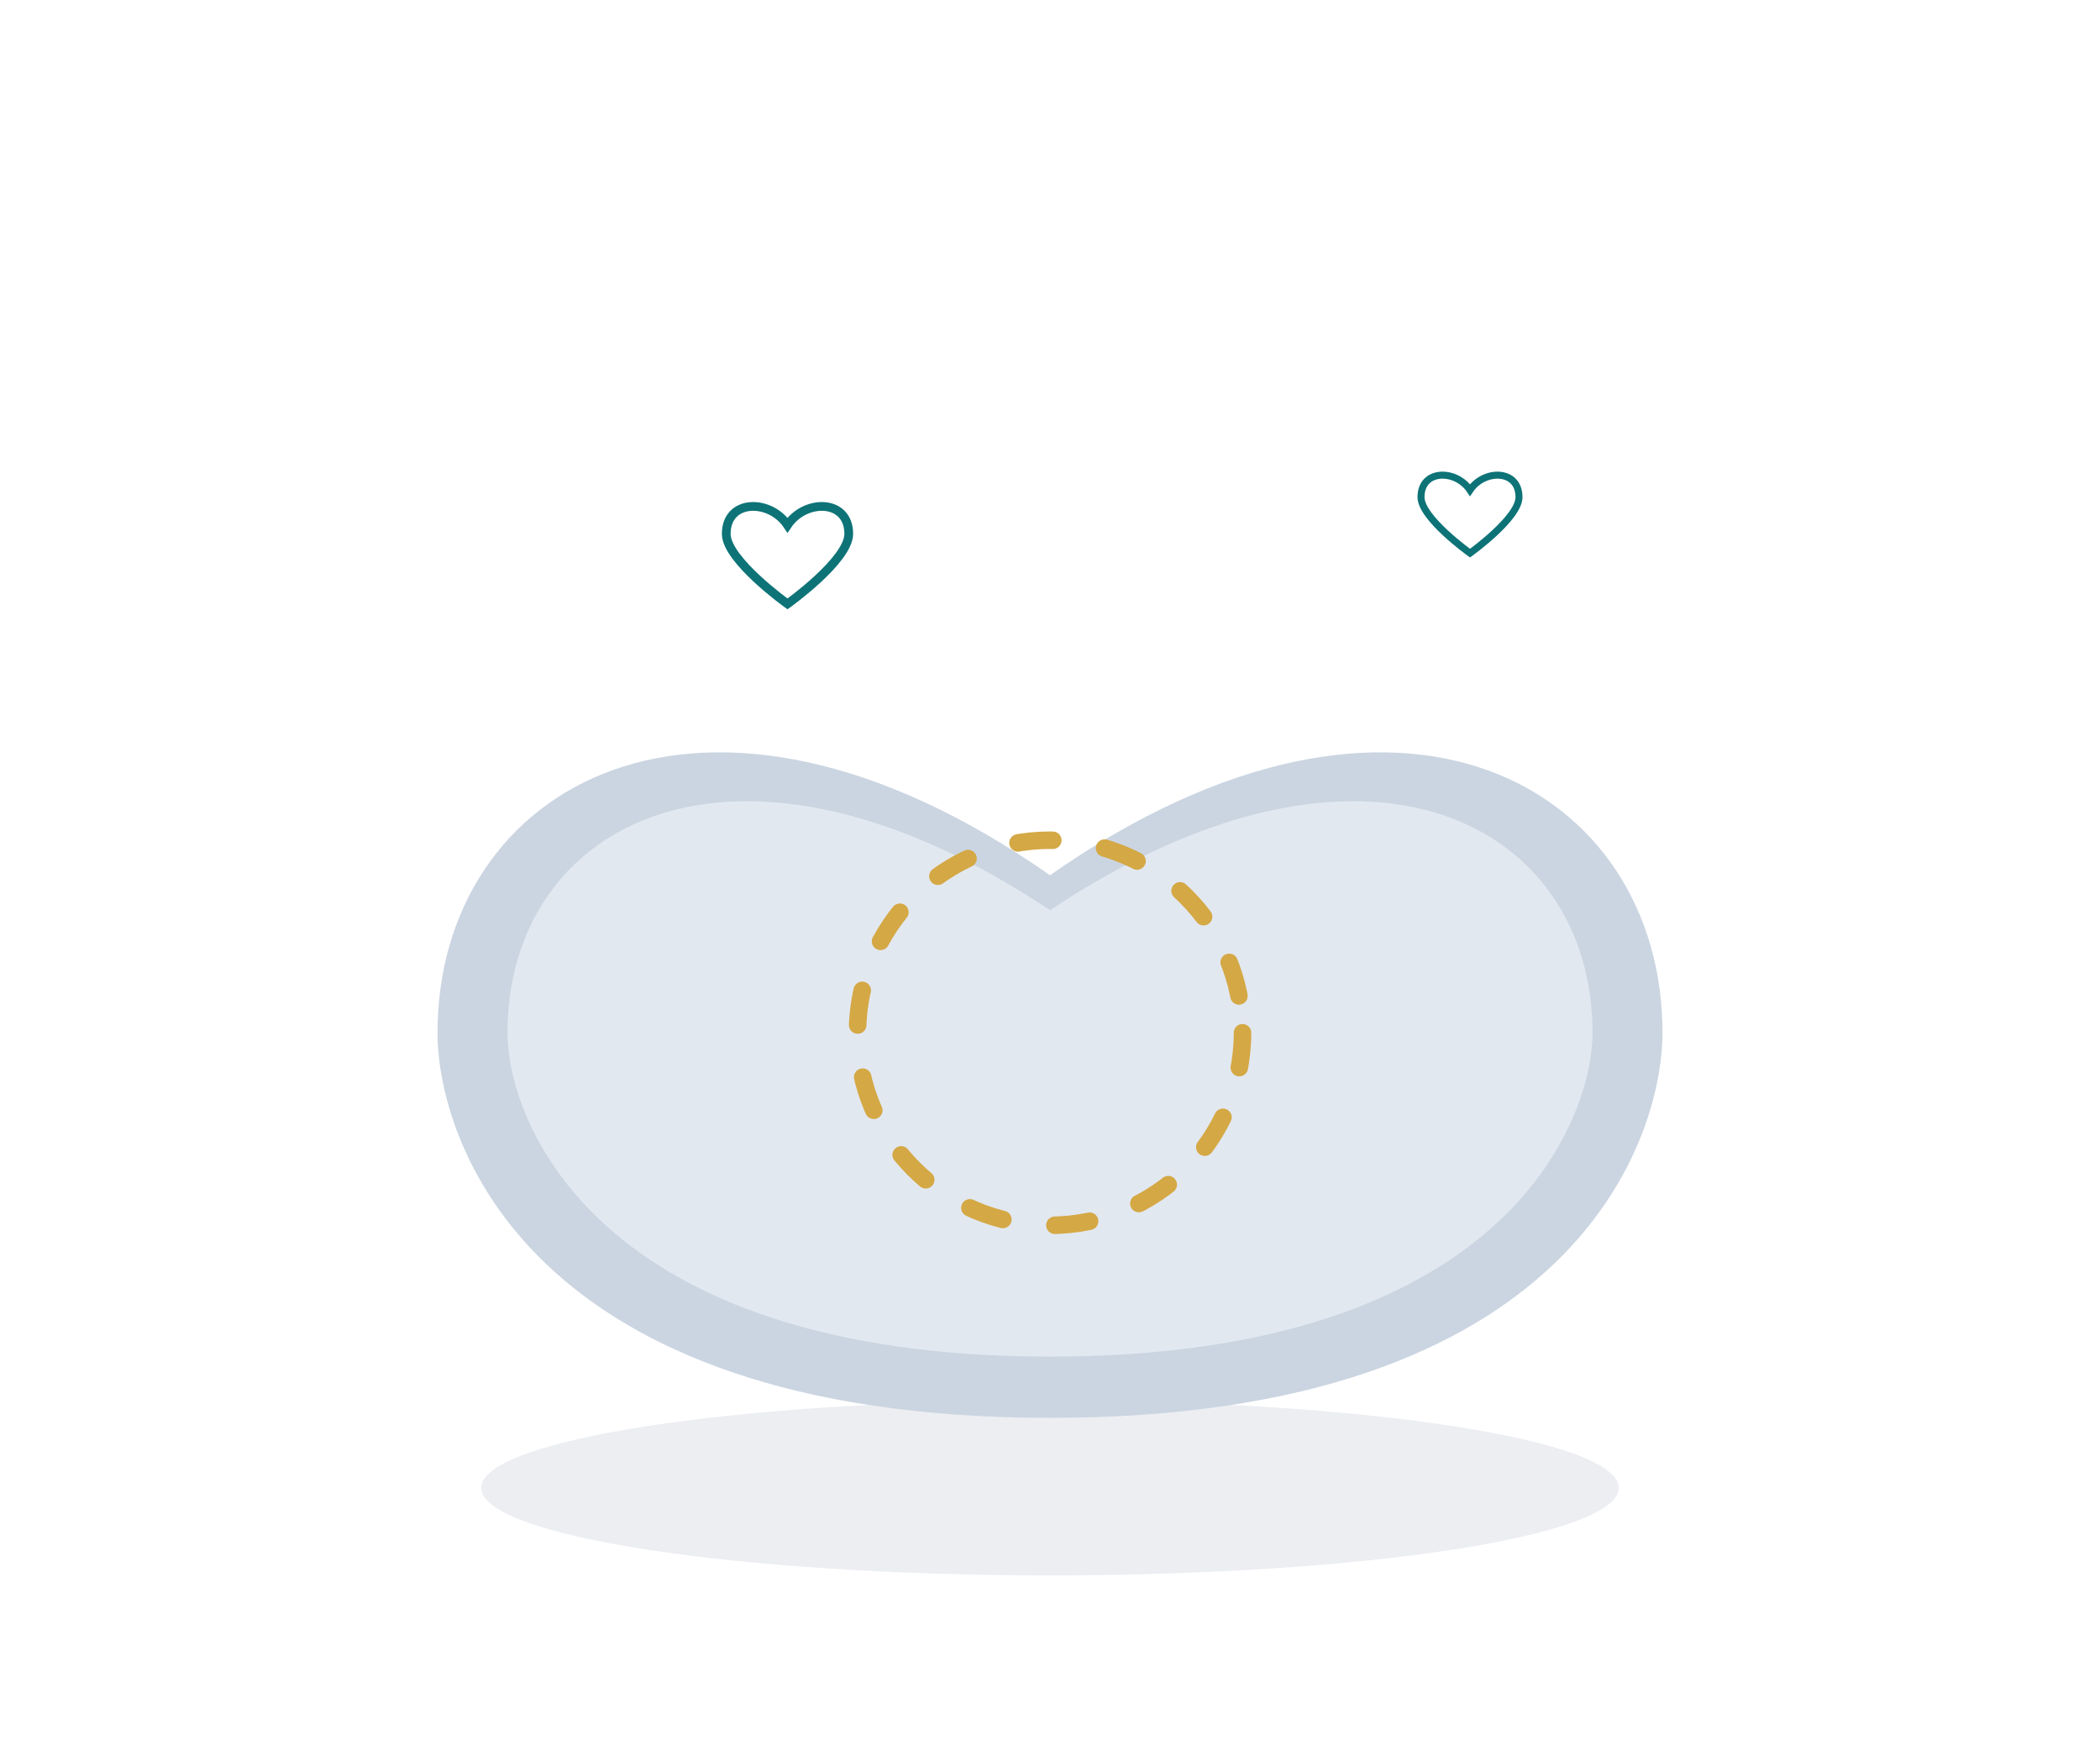
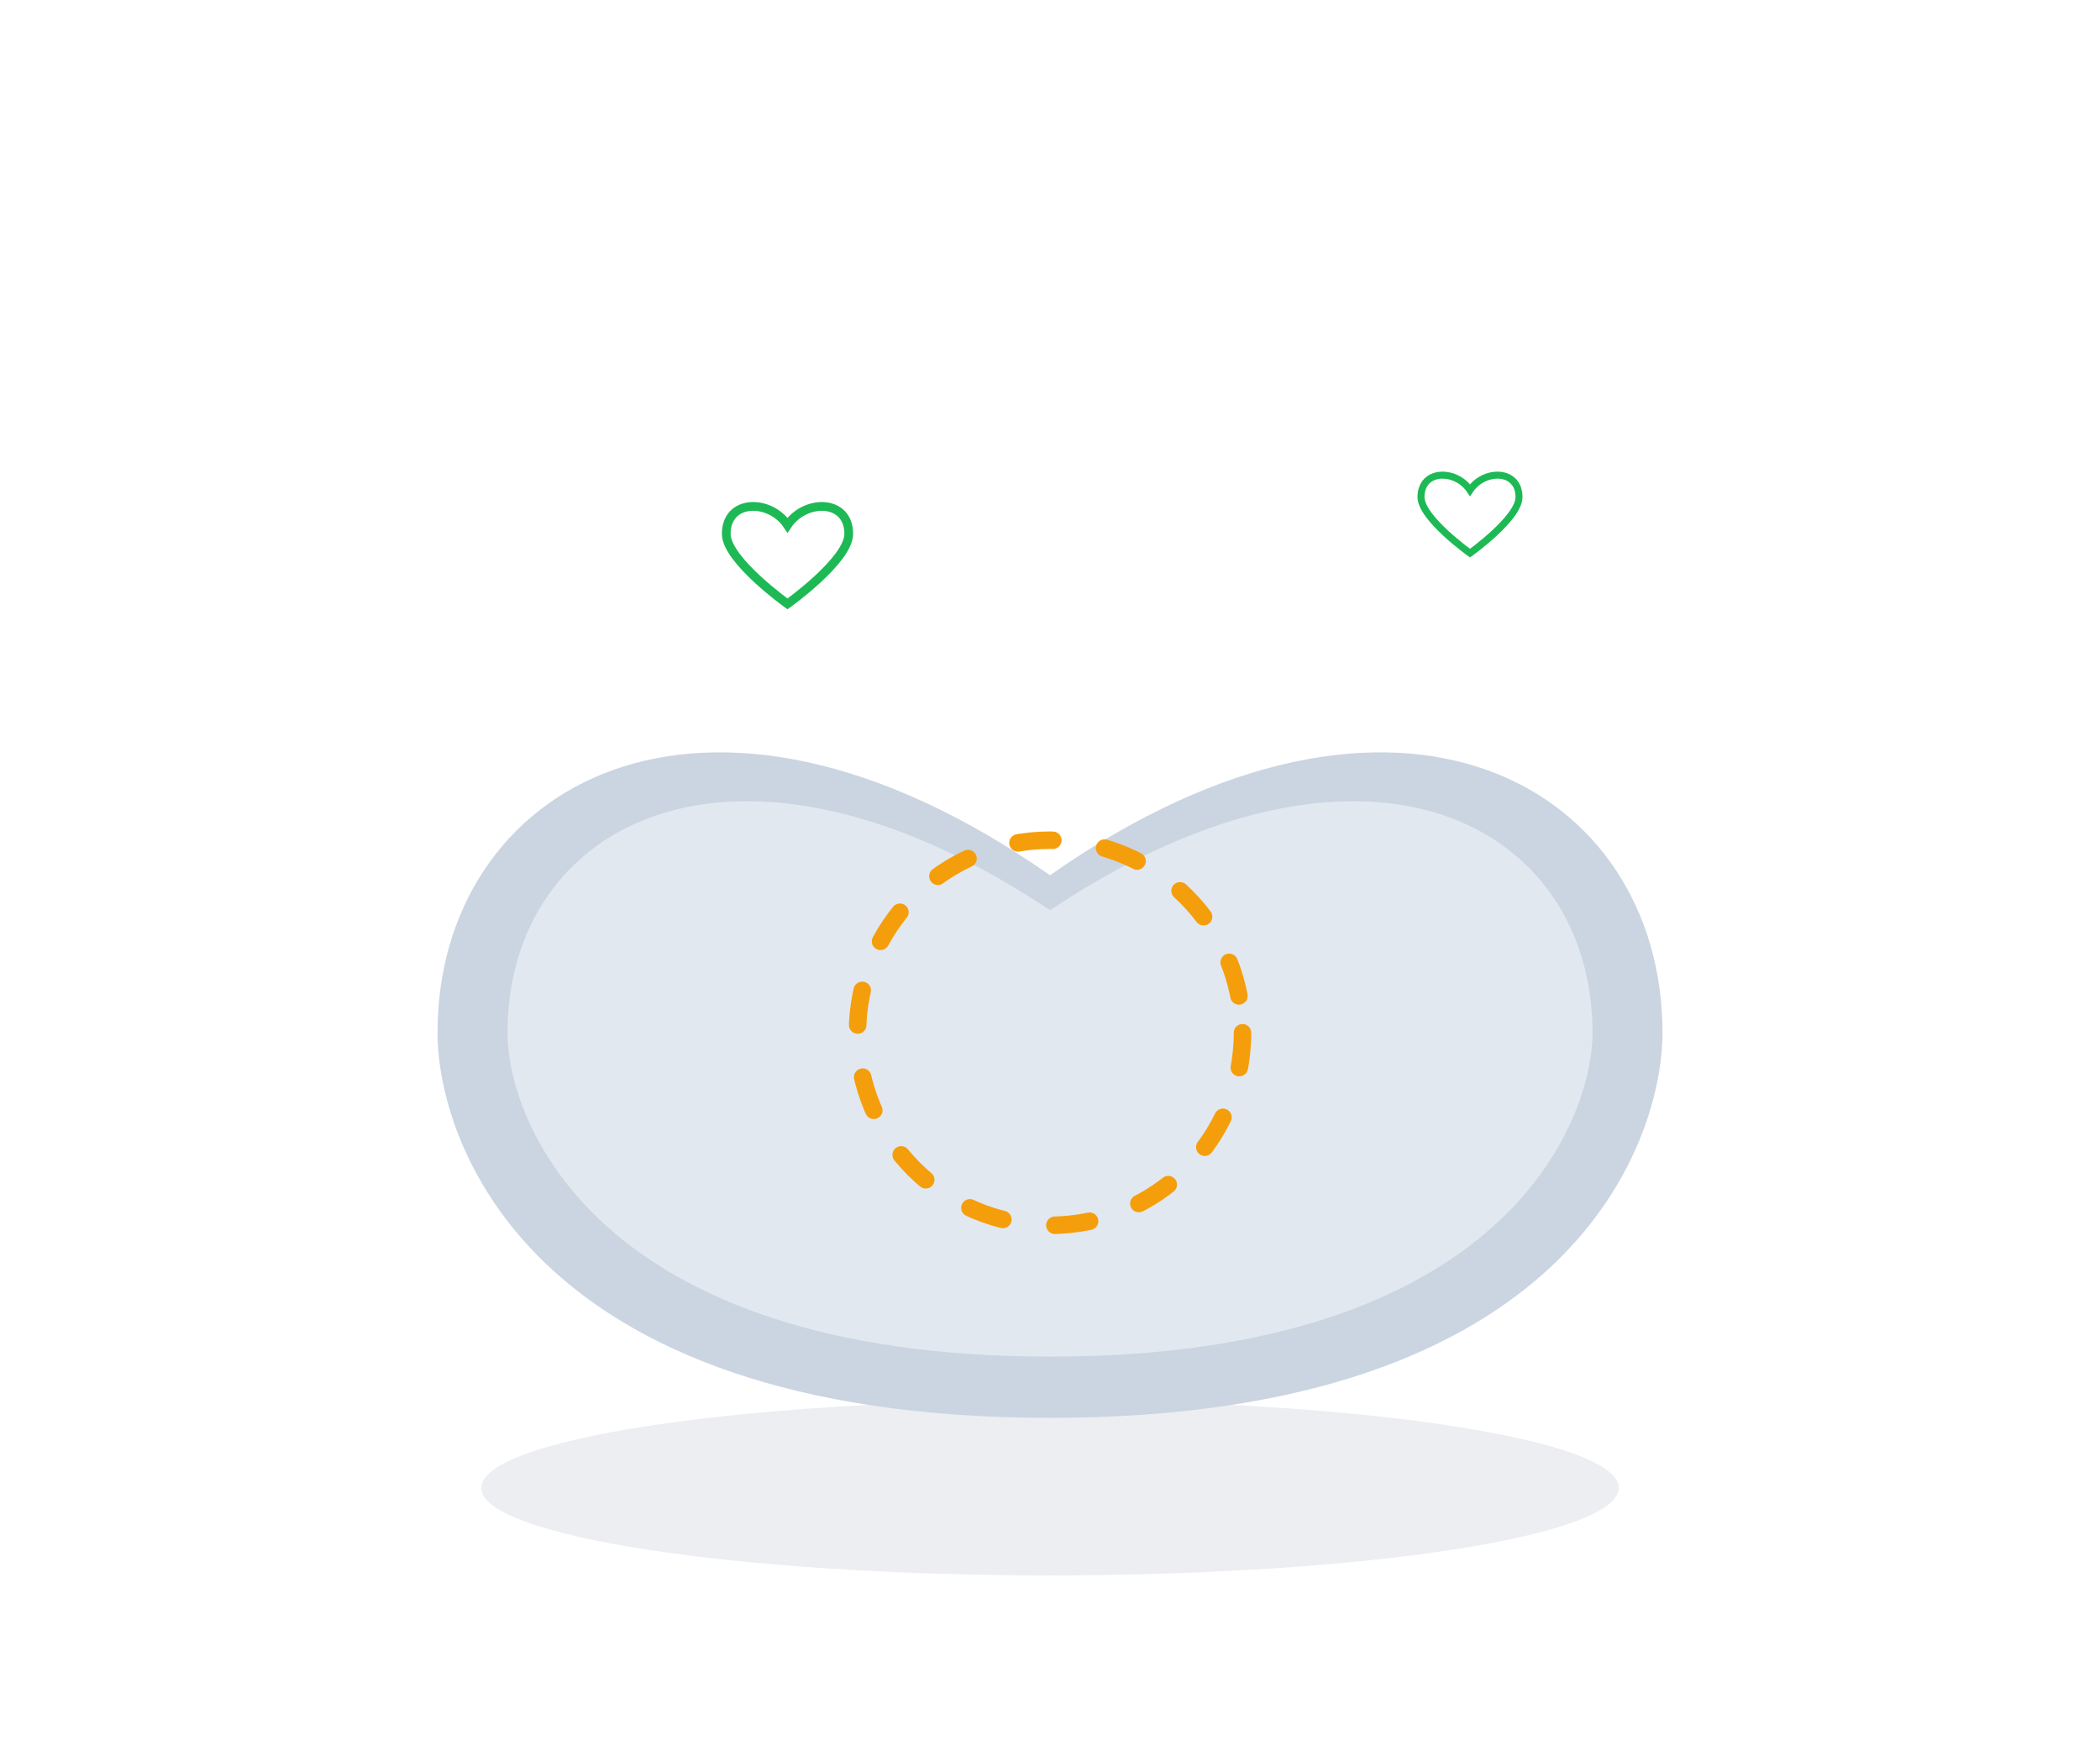
<svg xmlns="http://www.w3.org/2000/svg" viewBox="0 0 240 200" fill="none">
  <style>
    .es-plate { fill: #e2e8f0; }
    .es-plate-rim { fill: #cbd5e1; }
-     .es-heart { fill: #0d7377; opacity: 0.2; }
-     .es-heart-outline { stroke: #0d7377; stroke-width: 2; fill: none; }
+     .es-heart { fill: #1DB954; opacity: 0.2; }
+     .es-heart-outline { stroke: #1DB954; stroke-width: 2; fill: none; }
    .es-shadow { fill: #94a3b8; opacity: 0.18; }
-     .es-dash { stroke: #d4a844; stroke-width: 2; stroke-linecap: round; stroke-dasharray: 4 6; fill: none; }
+     .es-dash { stroke: #F59E0B; stroke-width: 2; stroke-linecap: round; stroke-dasharray: 4 6; fill: none; }
    @media (prefers-color-scheme: dark) {
      .es-plate { fill: #334155; }
      .es-plate-rim { fill: #475569; }
      .es-heart { fill: #2dd4bf; opacity: 0.22; }
      .es-heart-outline { stroke: #2dd4bf; }
      .es-shadow { fill: #1e293b; opacity: 0.3; }
      .es-dash { stroke: #fbbf24; }
    }
  </style>
  <ellipse class="es-shadow" cx="120" cy="170" rx="65" ry="10" />
  <path class="es-plate-rim" d="M120 162 C60 162 50 130 50 118 C50 90 80 72 120 100 C160 72 190 90 190 118 C190 130 180 162 120 162Z" />
  <path class="es-plate" d="M120 155 C68 155 58 128 58 118 C58 94 84 80 120 104 C156 80 182 94 182 118 C182 128 172 155 120 155Z" />
  <circle class="es-dash" cx="120" cy="118" r="22" />
  <path class="es-heart-outline" d="M80 60 C76 54 66 54 66 62 C66 68 80 78 80 78 C80 78 94 68 94 62 C94 54 84 54 80 60Z" transform="scale(0.5) translate(100 60)" />
  <path class="es-heart-outline" d="M80 60 C76 54 66 54 66 62 C66 68 80 78 80 78 C80 78 94 68 94 62 C94 54 84 54 80 60Z" transform="scale(0.4) translate(340 80)" />
</svg>
